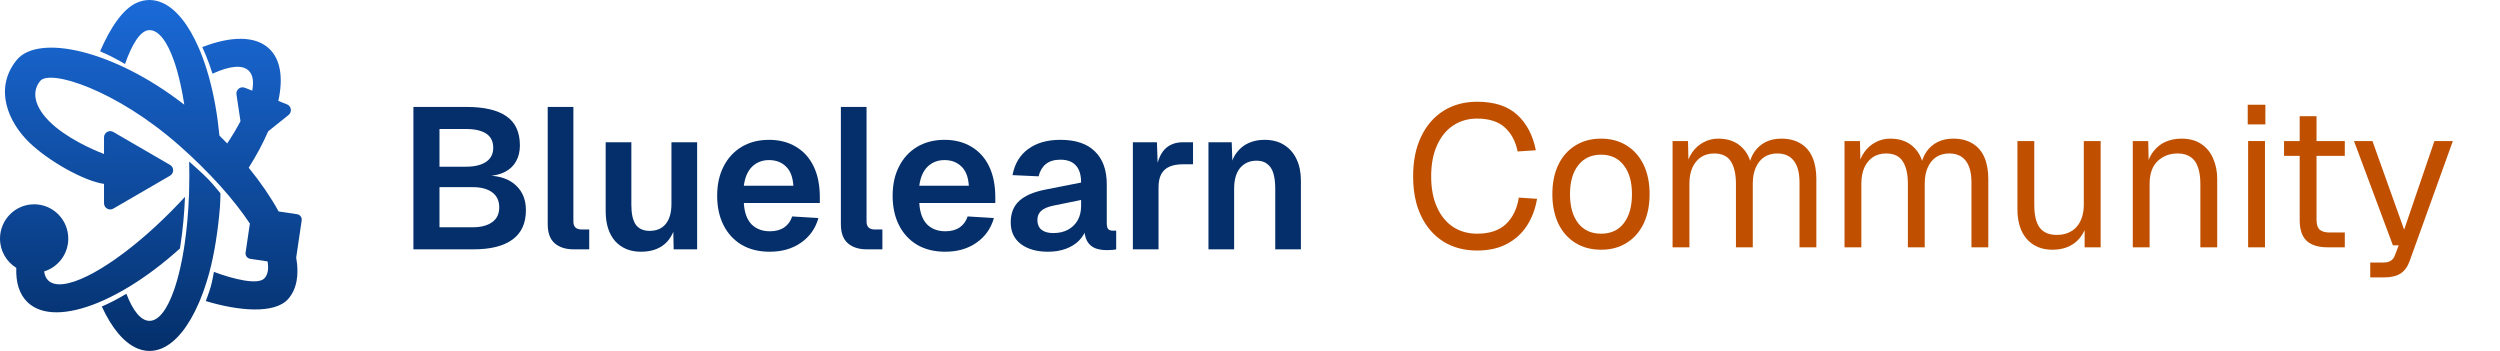
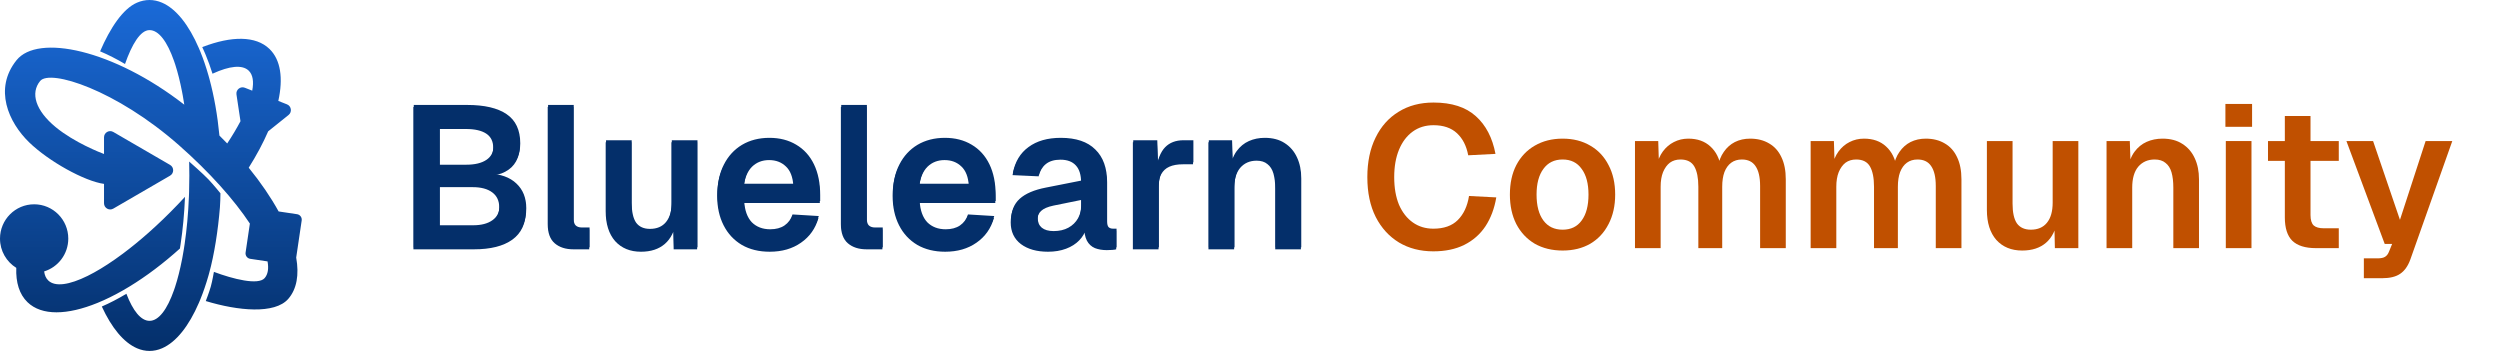
<svg xmlns="http://www.w3.org/2000/svg" width="748" height="105" viewBox="0 0 748 105" fill="none">
-   <path d="M441.945 74.96C438.145 74.96 434.805 74.08 431.925 72.32C429.045 70.52 426.805 67.96 425.205 64.64C423.605 61.32 422.805 57.36 422.805 52.76C422.805 48.16 423.605 44.2 425.205 40.88C426.805 37.52 429.045 34.94 431.925 33.14C434.805 31.34 438.145 30.44 441.945 30.44C447.105 30.44 451.105 31.74 453.945 34.34C456.785 36.94 458.645 40.48 459.525 44.96L454.065 45.32C453.465 42.28 452.185 39.88 450.225 38.12C448.265 36.36 445.505 35.48 441.945 35.48C439.225 35.48 436.825 36.18 434.745 37.58C432.705 38.94 431.105 40.92 429.945 43.52C428.785 46.08 428.205 49.16 428.205 52.76C428.205 56.36 428.785 59.44 429.945 62C431.105 64.56 432.705 66.52 434.745 67.88C436.825 69.24 439.225 69.92 441.945 69.92C445.665 69.92 448.545 68.96 450.585 67.04C452.625 65.08 453.905 62.44 454.425 59.12L459.885 59.48C459.365 62.56 458.345 65.26 456.825 67.58C455.305 69.9 453.285 71.72 450.765 73.04C448.285 74.32 445.345 74.96 441.945 74.96Z" fill="#C05000" />
-   <path d="M479.044 74.72C476.124 74.72 473.564 74.04 471.364 72.68C469.164 71.32 467.464 69.4 466.264 66.92C465.064 64.4 464.464 61.46 464.464 58.1C464.464 54.7 465.064 51.76 466.264 49.28C467.464 46.8 469.164 44.88 471.364 43.52C473.564 42.16 476.124 41.48 479.044 41.48C481.964 41.48 484.504 42.16 486.664 43.52C488.864 44.88 490.564 46.8 491.764 49.28C492.964 51.76 493.564 54.7 493.564 58.1C493.564 61.46 492.964 64.4 491.764 66.92C490.564 69.4 488.864 71.32 486.664 72.68C484.504 74.04 481.964 74.72 479.044 74.72ZM479.044 69.92C481.964 69.92 484.224 68.88 485.824 66.8C487.464 64.68 488.284 61.78 488.284 58.1C488.284 54.42 487.464 51.54 485.824 49.46C484.224 47.34 481.964 46.28 479.044 46.28C476.124 46.28 473.844 47.34 472.204 49.46C470.564 51.54 469.744 54.42 469.744 58.1C469.744 61.78 470.564 64.68 472.204 66.8C473.844 68.88 476.124 69.92 479.044 69.92Z" fill="#C05000" />
-   <path d="M500.433 74V42.2H505.053L505.233 50.24L504.513 50C504.873 48.24 505.493 46.74 506.373 45.5C507.293 44.22 508.413 43.24 509.733 42.56C511.053 41.84 512.513 41.48 514.113 41.48C516.873 41.48 519.113 42.24 520.833 43.76C522.593 45.28 523.693 47.4 524.133 50.12L523.173 50.06C523.493 48.22 524.073 46.68 524.913 45.44C525.793 44.16 526.913 43.18 528.273 42.5C529.633 41.82 531.193 41.48 532.953 41.48C535.233 41.48 537.153 41.96 538.713 42.92C540.273 43.84 541.453 45.2 542.253 47C543.053 48.8 543.453 50.98 543.453 53.54V74H538.413V54.62C538.413 51.74 537.853 49.58 536.733 48.14C535.613 46.66 533.953 45.92 531.753 45.92C530.273 45.92 528.973 46.28 527.853 47C526.773 47.72 525.933 48.76 525.333 50.12C524.733 51.44 524.433 53.06 524.433 54.98V74H519.393V54.98C519.393 52.14 518.893 49.92 517.893 48.32C516.893 46.72 515.213 45.92 512.853 45.92C511.373 45.92 510.073 46.28 508.953 47C507.873 47.72 507.013 48.76 506.373 50.12C505.773 51.48 505.473 53.1 505.473 54.98V74H500.433Z" fill="#C05000" />
-   <path d="M551.878 74V42.2H556.498L556.678 50.24L555.958 50C556.318 48.24 556.938 46.74 557.818 45.5C558.738 44.22 559.858 43.24 561.178 42.56C562.498 41.84 563.958 41.48 565.558 41.48C568.318 41.48 570.558 42.24 572.278 43.76C574.038 45.28 575.138 47.4 575.578 50.12L574.618 50.06C574.938 48.22 575.518 46.68 576.358 45.44C577.238 44.16 578.358 43.18 579.718 42.5C581.078 41.82 582.638 41.48 584.398 41.48C586.678 41.48 588.598 41.96 590.158 42.92C591.718 43.84 592.898 45.2 593.698 47C594.498 48.8 594.898 50.98 594.898 53.54V74H589.858V54.62C589.858 51.74 589.298 49.58 588.178 48.14C587.058 46.66 585.398 45.92 583.198 45.92C581.718 45.92 580.418 46.28 579.298 47C578.218 47.72 577.378 48.76 576.778 50.12C576.178 51.44 575.878 53.06 575.878 54.98V74H570.838V54.98C570.838 52.14 570.338 49.92 569.338 48.32C568.338 46.72 566.658 45.92 564.298 45.92C562.818 45.92 561.518 46.28 560.398 47C559.318 47.72 558.458 48.76 557.818 50.12C557.218 51.48 556.918 53.1 556.918 54.98V74H551.878Z" fill="#C05000" />
-   <path d="M614.056 74.72C610.896 74.72 608.356 73.66 606.436 71.54C604.556 69.38 603.616 66.42 603.616 62.66V42.2H608.656V61.28C608.656 64.36 609.196 66.64 610.276 68.12C611.396 69.56 613.096 70.28 615.376 70.28C617.896 70.28 619.876 69.48 621.316 67.88C622.756 66.24 623.476 64 623.476 61.16V42.2H628.516V74H623.716V66.14L624.496 66.56C623.856 69.16 622.636 71.18 620.836 72.62C619.036 74.02 616.776 74.72 614.056 74.72Z" fill="#C05000" />
-   <path d="M638.128 74V42.2H642.748L642.928 50.3L642.328 49.76C642.728 47.88 643.428 46.34 644.428 45.14C645.428 43.9 646.628 42.98 648.028 42.38C649.468 41.78 651.008 41.48 652.648 41.48C655.088 41.48 657.088 42.02 658.648 43.1C660.248 44.18 661.428 45.64 662.188 47.48C662.988 49.28 663.388 51.3 663.388 53.54V74H658.348V54.98C658.348 53.02 658.108 51.38 657.628 50.06C657.188 48.7 656.468 47.68 655.468 47C654.468 46.28 653.168 45.92 651.568 45.92C649.128 45.92 647.108 46.7 645.508 48.26C643.948 49.78 643.168 52.02 643.168 54.98V74H638.128Z" fill="#C05000" />
-   <path d="M672.64 74V42.2H677.68V74H672.64ZM672.52 37.22V31.34H677.8V37.22H672.52Z" fill="#C05000" />
-   <path d="M696.526 74C693.646 74 691.506 73.34 690.106 72.02C688.746 70.7 688.066 68.64 688.066 65.84V34.76H693.106V65.72C693.106 67.16 693.426 68.16 694.066 68.72C694.706 69.28 695.686 69.56 697.006 69.56H701.566V74H696.526ZM683.386 46.64V42.2H701.566V46.64H683.386Z" fill="#C05000" />
-   <path d="M709.176 83V78.56H712.836C713.956 78.56 714.776 78.38 715.296 78.02C715.856 77.7 716.276 77.16 716.556 76.4L717.696 73.4H715.956L704.316 42.2H709.836L719.316 68.72L728.376 42.2H733.896L720.996 78.02C720.396 79.74 719.496 81 718.296 81.8C717.096 82.6 715.436 83 713.316 83H709.176Z" fill="#C05000" />
  <path d="M123.695 74.597V31.997H139.655C144.855 31.997 148.795 32.917 151.475 34.757C154.195 36.597 155.555 39.517 155.555 43.517C155.555 45.317 155.175 46.897 154.415 48.257C153.695 49.577 152.615 50.617 151.175 51.377C149.775 52.137 148.075 52.557 146.075 52.637L146.015 52.517C149.655 52.637 152.455 53.637 154.415 55.517C156.375 57.357 157.355 59.817 157.355 62.897C157.355 66.817 155.995 69.757 153.275 71.717C150.595 73.637 146.775 74.597 141.815 74.597H123.695ZM131.495 67.997H141.455C143.895 67.997 145.815 67.497 147.215 66.497C148.655 65.497 149.375 64.017 149.375 62.057C149.375 60.097 148.675 58.597 147.275 57.557C145.875 56.517 143.935 55.997 141.455 55.997H131.495V67.997ZM131.495 49.877H139.415C141.975 49.877 143.975 49.397 145.415 48.437C146.855 47.477 147.575 46.077 147.575 44.237C147.575 42.317 146.875 40.897 145.475 39.977C144.075 39.057 142.055 38.597 139.415 38.597H131.495V49.877Z" fill="#042F6A" />
  <path d="M171.556 74.597C169.236 74.597 167.376 73.997 165.976 72.797C164.576 71.597 163.876 69.677 163.876 67.037V31.997H171.556V66.257C171.556 67.057 171.756 67.657 172.156 68.057C172.596 68.457 173.196 68.657 173.956 68.657H176.296V74.597H171.556Z" fill="#042F6A" />
  <path d="M191.78 75.317C188.54 75.317 185.96 74.257 184.04 72.137C182.16 69.977 181.22 66.997 181.22 63.197V42.557H188.9V61.277C188.9 63.957 189.34 65.937 190.22 67.217C191.14 68.457 192.52 69.077 194.36 69.077C196.44 69.077 198.04 68.397 199.16 67.037C200.32 65.637 200.9 63.617 200.9 60.977V42.557H208.58V74.597H201.56L201.38 65.777L202.34 66.077C201.86 69.117 200.72 71.417 198.92 72.977C197.12 74.537 194.74 75.317 191.78 75.317Z" fill="#042F6A" />
  <path d="M230.294 75.317C227.094 75.317 224.314 74.637 221.954 73.277C219.594 71.877 217.774 69.917 216.494 67.397C215.214 64.877 214.574 61.937 214.574 58.577C214.574 55.217 215.214 52.297 216.494 49.817C217.774 47.297 219.574 45.337 221.894 43.937C224.254 42.537 226.994 41.837 230.114 41.837C233.154 41.837 235.814 42.517 238.094 43.877C240.414 45.237 242.194 47.197 243.434 49.757C244.674 52.317 245.294 55.397 245.294 58.997V60.737H222.554C222.714 63.537 223.474 65.657 224.834 67.097C226.234 68.497 228.074 69.197 230.354 69.197C232.074 69.197 233.494 68.817 234.614 68.057C235.774 67.257 236.574 66.157 237.014 64.757L244.874 65.237C243.994 68.357 242.254 70.817 239.654 72.617C237.094 74.417 233.974 75.317 230.294 75.317ZM222.554 55.577H237.374C237.214 52.977 236.474 51.057 235.154 49.817C233.834 48.537 232.154 47.897 230.114 47.897C228.074 47.897 226.374 48.557 225.014 49.877C223.694 51.197 222.874 53.097 222.554 55.577Z" fill="#042F6A" />
  <path d="M259.271 74.597C256.951 74.597 255.091 73.997 253.691 72.797C252.291 71.597 251.591 69.677 251.591 67.037V31.997H259.271V66.257C259.271 67.057 259.471 67.657 259.871 68.057C260.311 68.457 260.911 68.657 261.671 68.657H264.011V74.597H259.271Z" fill="#042F6A" />
  <path d="M282.794 75.317C279.594 75.317 276.814 74.637 274.454 73.277C272.094 71.877 270.274 69.917 268.994 67.397C267.714 64.877 267.074 61.937 267.074 58.577C267.074 55.217 267.714 52.297 268.994 49.817C270.274 47.297 272.074 45.337 274.394 43.937C276.754 42.537 279.494 41.837 282.614 41.837C285.654 41.837 288.314 42.517 290.594 43.877C292.914 45.237 294.694 47.197 295.934 49.757C297.174 52.317 297.794 55.397 297.794 58.997V60.737H275.054C275.214 63.537 275.974 65.657 277.334 67.097C278.734 68.497 280.574 69.197 282.854 69.197C284.574 69.197 285.994 68.817 287.114 68.057C288.274 67.257 289.074 66.157 289.514 64.757L297.374 65.237C296.494 68.357 294.754 70.817 292.154 72.617C289.594 74.417 286.474 75.317 282.794 75.317ZM275.054 55.577H289.874C289.714 52.977 288.974 51.057 287.654 49.817C286.334 48.537 284.654 47.897 282.614 47.897C280.574 47.897 278.874 48.557 277.514 49.877C276.194 51.197 275.374 53.097 275.054 55.577Z" fill="#042F6A" />
  <path d="M313.566 75.317C310.206 75.317 307.506 74.557 305.466 73.037C303.426 71.477 302.406 69.317 302.406 66.557C302.406 63.797 303.266 61.637 304.986 60.077C306.706 58.517 309.326 57.397 312.846 56.717L323.466 54.617C323.466 52.337 322.946 50.637 321.906 49.517C320.866 48.357 319.326 47.777 317.286 47.777C315.446 47.777 313.986 48.217 312.906 49.097C311.866 49.937 311.146 51.157 310.746 52.757L302.946 52.397C303.586 48.997 305.146 46.397 307.626 44.597C310.106 42.757 313.326 41.837 317.286 41.837C321.846 41.837 325.286 42.997 327.606 45.317C329.966 47.597 331.146 50.877 331.146 55.157V66.797C331.146 67.637 331.286 68.217 331.566 68.537C331.886 68.857 332.346 69.017 332.946 69.017H333.966V74.597C333.726 74.677 333.326 74.737 332.766 74.777C332.246 74.817 331.706 74.837 331.146 74.837C329.826 74.837 328.646 74.637 327.606 74.237C326.566 73.797 325.766 73.057 325.206 72.017C324.646 70.937 324.366 69.477 324.366 67.637L325.026 68.117C324.706 69.517 324.006 70.777 322.926 71.897C321.886 72.977 320.566 73.817 318.966 74.417C317.366 75.017 315.566 75.317 313.566 75.317ZM315.126 69.737C316.846 69.737 318.326 69.397 319.566 68.717C320.806 68.037 321.766 67.097 322.446 65.897C323.126 64.697 323.466 63.277 323.466 61.637V59.837L315.186 61.517C313.466 61.877 312.226 62.417 311.466 63.137C310.746 63.817 310.386 64.717 310.386 65.837C310.386 67.077 310.786 68.037 311.586 68.717C312.426 69.397 313.606 69.737 315.126 69.737Z" fill="#042F6A" />
  <path d="M338.954 74.597V42.557H346.154L346.454 51.437L345.794 51.317C346.274 48.237 347.174 46.017 348.494 44.657C349.854 43.257 351.694 42.557 354.014 42.557H356.954V49.157H353.954C352.314 49.157 350.954 49.397 349.874 49.877C348.794 50.357 347.974 51.117 347.414 52.157C346.894 53.157 346.634 54.477 346.634 56.117V74.597H338.954Z" fill="#042F6A" />
  <path d="M361.571 74.597V42.557H368.531L368.831 51.557L367.931 51.197C368.251 48.957 368.911 47.157 369.911 45.797C370.911 44.437 372.131 43.437 373.571 42.797C375.011 42.157 376.591 41.837 378.311 41.837C380.671 41.837 382.651 42.357 384.251 43.397C385.891 44.437 387.131 45.877 387.971 47.717C388.811 49.517 389.231 51.617 389.231 54.017V74.597H381.551V56.477C381.551 54.677 381.371 53.157 381.011 51.917C380.651 50.677 380.051 49.737 379.211 49.097C378.411 48.417 377.331 48.077 375.971 48.077C373.931 48.077 372.291 48.797 371.051 50.237C369.851 51.677 369.251 53.757 369.251 56.477V74.597H361.571Z" fill="#042F6A" />
-   <path d="M56.595 48.336C56.595 48.336 60.736 51.958 62.361 53.669C63.975 55.368 65.93 57.808 65.957 57.842C65.942 58.072 65.927 59.701 65.911 59.933C65.876 60.432 65.839 61.552 65.799 62.047C65.237 68.935 64.122 76.117 62.573 81.748C62.504 81.999 62.435 82.249 62.364 82.496C61.652 84.992 60.853 87.33 59.978 89.483C59.828 89.854 59.675 90.22 59.52 90.579C56.527 97.526 52.715 102.388 48.477 104.208C47.264 104.729 46.015 105.001 44.741 105.001C43.467 105.001 42.218 104.728 41.005 104.207C37.001 102.487 33.377 98.053 30.464 91.711C32.834 90.684 35.299 89.406 37.818 87.897C39.77 92.993 42.16 95.995 44.74 95.995C47.502 95.995 50.046 92.556 52.066 86.789C52.181 86.463 52.293 86.128 52.404 85.787C53.185 83.386 53.881 80.626 54.472 77.576C54.513 77.365 54.553 77.152 54.593 76.939C54.736 76.17 54.872 75.383 55.002 74.58C55.086 74.059 55.169 73.53 55.247 72.995C55.882 68.664 56.321 63.896 56.523 58.847C56.542 58.38 56.56 57.91 56.574 57.438C56.624 55.818 56.65 54.171 56.649 52.502C56.649 51.097 56.631 49.707 56.595 48.336ZM55.355 58.885C55.147 63.934 54.693 68.703 54.038 73.034C53.971 73.479 53.901 73.92 53.83 74.356C53.25 74.878 52.669 75.392 52.087 75.895C49.538 78.102 46.973 80.127 44.429 81.953C41.877 83.784 39.346 85.417 36.868 86.836C34.229 88.347 31.651 89.617 29.177 90.627C20.148 94.31 12.492 94.531 8.23 90.419C5.776 88.051 4.708 84.493 4.87 80.141C1.949 78.334 0 75.092 0 71.392C0 65.721 4.574 61.124 10.216 61.124C15.857 61.124 20.431 65.721 20.431 71.392C20.43 76.014 17.39 79.922 13.209 81.208C13.353 82.344 13.756 83.26 14.44 83.919C16.496 85.903 20.76 85.249 26.241 82.538C28.735 81.305 31.481 79.646 34.385 77.616C35.168 77.069 35.964 76.494 36.769 75.894C39.247 74.044 41.819 71.949 44.428 69.64C47.36 67.044 50.34 64.178 53.294 61.086C53.994 60.353 54.681 59.619 55.355 58.885ZM44.73 4.74471e-08C46.005 0 47.253 0.273 48.467 0.794C52.705 2.615 56.517 7.478 59.512 14.426C59.675 14.803 59.836 15.187 59.994 15.577C60.86 17.715 61.652 20.035 62.358 22.51C62.47 22.901 62.579 23.297 62.687 23.695C64.054 28.774 65.071 34.467 65.652 40.566C66.447 41.349 67.224 42.135 67.983 42.924C69.52 40.598 70.85 38.363 71.954 36.264L70.751 28.259C70.538 26.845 71.928 25.729 73.253 26.251L75.466 27.123C75.973 24.418 75.664 22.346 74.411 21.137C72.492 19.285 68.65 19.732 63.69 22.004C63.654 22.02 63.617 22.036 63.581 22.053C62.952 20.046 62.265 18.149 61.524 16.376C61.361 15.986 61.195 15.601 61.027 15.224C60.858 14.842 60.685 14.465 60.511 14.096C60.58 14.069 60.65 14.042 60.72 14.016C69.292 10.735 76.524 10.685 80.62 14.637C84.007 17.905 84.759 23.438 83.272 30.198L85.862 31.22C87.187 31.742 87.453 33.509 86.341 34.401L80.238 39.295C78.722 42.789 76.771 46.451 74.418 50.178C78.023 54.61 81.032 59.031 83.364 63.264L88.883 64.088C89.779 64.222 90.398 65.06 90.265 65.961L88.623 77.064C89.526 82.178 88.819 86.475 86.244 89.43C82.205 94.065 71.206 93.008 61.57 90.072C61.578 90.052 62.589 87.447 63.062 85.769C63.552 84.032 63.999 81.355 64.001 81.345C69.705 83.49 77.27 85.4 79.179 83.21C80.176 82.065 80.437 80.355 80.051 78.212L74.862 77.438C73.966 77.304 73.348 76.465 73.481 75.564L74.762 66.893C70.09 59.826 62.679 51.487 53.537 43.441C34.704 26.866 14.975 20.632 12.014 24.23C9.053 27.83 10.602 33.041 16.639 38.02C22.271 42.664 30.098 45.693 31.122 46.078V41.092C31.122 39.662 32.662 38.767 33.895 39.482L50.887 49.343C52.119 50.058 52.119 51.846 50.887 52.56L33.895 62.421C32.662 63.136 31.122 62.241 31.122 60.812V55.02C25.307 54.221 14.628 48.304 8.745 42.607C2.534 36.593 -1.936 26.584 4.947 18.012C11.309 10.089 33.814 14.767 55.136 31.318C54.995 30.398 54.848 29.497 54.69 28.619C54.617 28.218 54.542 27.82 54.466 27.428C53.885 24.431 53.204 21.713 52.44 19.342C52.315 18.957 52.188 18.581 52.06 18.215C50.038 12.447 47.493 9.007 44.731 9.007C41.969 9.007 39.426 13.379 37.405 19.146C34.848 17.635 32.349 16.366 29.951 15.356C32.945 8.409 36.756 2.613 40.994 0.793C42.207 0.272 43.456 -0 44.73 4.74471e-08Z" fill="url(#paint0_linear_381_2275)" />
+   <path d="M56.595 48.336C56.595 48.336 60.736 51.958 62.361 53.669C63.975 55.368 65.93 57.808 65.957 57.842C65.942 58.072 65.927 59.701 65.911 59.933C65.876 60.432 65.839 61.552 65.799 62.047C65.237 68.935 64.122 76.117 62.573 81.748C62.504 81.999 62.435 82.249 62.364 82.496C61.652 84.992 60.853 87.33 59.978 89.483C59.828 89.854 59.675 90.22 59.52 90.579C56.527 97.526 52.715 102.388 48.477 104.208C47.264 104.729 46.015 105.001 44.741 105.001C43.467 105.001 42.218 104.728 41.005 104.207C37.001 102.487 33.377 98.053 30.464 91.711C32.834 90.684 35.299 89.406 37.818 87.897C39.77 92.993 42.16 95.995 44.74 95.995C47.502 95.995 50.046 92.556 52.066 86.789C52.181 86.463 52.293 86.128 52.404 85.787C53.185 83.386 53.881 80.626 54.472 77.576C54.513 77.365 54.553 77.152 54.593 76.939C54.736 76.17 54.872 75.383 55.002 74.58C55.086 74.059 55.169 73.53 55.247 72.995C55.882 68.664 56.321 63.896 56.523 58.847C56.542 58.38 56.56 57.91 56.574 57.438C56.624 55.818 56.65 54.171 56.649 52.502C56.649 51.097 56.631 49.707 56.595 48.336ZM55.355 58.885C55.147 63.934 54.693 68.703 54.038 73.034C53.971 73.479 53.901 73.92 53.83 74.356C53.25 74.878 52.669 75.392 52.087 75.895C49.538 78.102 46.973 80.127 44.429 81.953C41.877 83.784 39.346 85.417 36.868 86.836C34.229 88.347 31.651 89.617 29.177 90.627C20.148 94.31 12.492 94.531 8.23 90.419C5.776 88.051 4.708 84.493 4.87 80.141C1.949 78.334 0 75.092 0 71.392C0 65.721 4.574 61.124 10.216 61.124C15.857 61.124 20.431 65.721 20.431 71.392C20.43 76.014 17.39 79.922 13.209 81.208C13.353 82.344 13.756 83.26 14.44 83.919C16.496 85.903 20.76 85.249 26.241 82.538C28.735 81.305 31.481 79.646 34.385 77.616C35.168 77.069 35.964 76.494 36.769 75.894C39.247 74.044 41.819 71.949 44.428 69.64C47.36 67.044 50.34 64.178 53.294 61.086C53.994 60.353 54.681 59.619 55.355 58.885ZM44.73 0C46.005 0 47.253 0.273 48.467 0.794C52.705 2.615 56.517 7.478 59.512 14.426C59.675 14.803 59.836 15.187 59.994 15.577C60.86 17.715 61.652 20.035 62.358 22.51C62.47 22.901 62.579 23.297 62.687 23.695C64.054 28.774 65.071 34.467 65.652 40.566C66.447 41.349 67.224 42.135 67.983 42.924C69.52 40.598 70.85 38.363 71.954 36.264L70.751 28.259C70.538 26.845 71.928 25.729 73.253 26.251L75.466 27.123C75.973 24.418 75.664 22.346 74.411 21.137C72.492 19.285 68.65 19.732 63.69 22.004C63.654 22.02 63.617 22.036 63.581 22.053C62.952 20.046 62.265 18.149 61.524 16.376C61.361 15.986 61.195 15.601 61.027 15.224C60.858 14.842 60.685 14.465 60.511 14.096C60.58 14.069 60.65 14.042 60.72 14.016C69.292 10.735 76.524 10.685 80.62 14.637C84.007 17.905 84.759 23.438 83.272 30.198L85.862 31.22C87.187 31.742 87.453 33.509 86.341 34.401L80.238 39.295C78.722 42.789 76.771 46.451 74.418 50.178C78.023 54.61 81.032 59.031 83.364 63.264L88.883 64.088C89.779 64.222 90.398 65.06 90.265 65.961L88.623 77.064C89.526 82.178 88.819 86.475 86.244 89.43C82.205 94.065 71.206 93.008 61.57 90.072C61.578 90.052 62.589 87.447 63.062 85.769C63.552 84.032 63.999 81.355 64.001 81.345C69.705 83.49 77.27 85.4 79.179 83.21C80.176 82.065 80.437 80.355 80.051 78.212L74.862 77.438C73.966 77.304 73.348 76.465 73.481 75.564L74.762 66.893C70.09 59.826 62.679 51.487 53.537 43.441C34.704 26.866 14.975 20.632 12.014 24.23C9.053 27.83 10.602 33.041 16.639 38.02C22.271 42.664 30.098 45.693 31.122 46.078V41.092C31.122 39.662 32.662 38.767 33.895 39.482L50.887 49.343C52.119 50.058 52.119 51.846 50.887 52.56L33.895 62.421C32.662 63.136 31.122 62.241 31.122 60.812V55.02C25.307 54.221 14.628 48.304 8.745 42.607C2.534 36.593 -1.936 26.584 4.947 18.012C11.309 10.089 33.814 14.767 55.136 31.318C54.995 30.398 54.848 29.497 54.69 28.619C54.617 28.218 54.542 27.82 54.466 27.428C53.885 24.431 53.204 21.713 52.44 19.342C52.315 18.957 52.188 18.581 52.06 18.215C50.038 12.447 47.493 9.007 44.731 9.007C41.969 9.007 39.426 13.379 37.405 19.146C34.848 17.635 32.349 16.366 29.951 15.356C32.945 8.409 36.756 2.613 40.994 0.793C42.207 0.272 43.456 -0 44.73 0Z" fill="url(#paint0_linear_381_2275)" />
+   <path d="M428.848 75.201C424.968 75.201 421.548 74.321 418.588 72.561C415.628 70.761 413.308 68.221 411.628 64.941C409.948 61.621 409.108 57.641 409.108 53.001C409.108 48.441 409.928 44.501 411.568 41.181C413.208 37.821 415.508 35.241 418.468 33.441C421.428 31.601 424.908 30.681 428.908 30.681C434.348 30.681 438.568 32.041 441.568 34.761C444.568 37.441 446.528 41.201 447.448 46.041L439.288 46.461C438.768 43.661 437.648 41.461 435.928 39.861C434.208 38.261 431.868 37.461 428.908 37.461C426.508 37.461 424.428 38.101 422.668 39.381C420.908 40.661 419.548 42.461 418.588 44.781C417.628 47.101 417.148 49.841 417.148 53.001C417.148 56.201 417.628 58.961 418.588 61.281C419.588 63.561 420.968 65.321 422.728 66.561C424.488 67.801 426.528 68.421 428.848 68.421C432.008 68.421 434.448 67.561 436.168 65.841C437.928 64.081 439.048 61.681 439.528 58.641L447.688 59.061C447.128 62.381 446.048 65.261 444.448 67.701C442.848 70.101 440.728 71.961 438.088 73.281C435.488 74.561 432.408 75.201 428.848 75.201Z" fill="#C05000" />
+   <path d="M467.539 74.961C464.379 74.961 461.599 74.281 459.199 72.921C456.839 71.521 454.999 69.561 453.679 67.041C452.399 64.521 451.759 61.581 451.759 58.221C451.759 54.821 452.399 51.881 453.679 49.401C454.999 46.881 456.839 44.941 459.199 43.581C461.599 42.181 464.379 41.481 467.539 41.481C470.699 41.481 473.459 42.181 475.819 43.581C478.179 44.941 479.999 46.881 481.279 49.401C482.599 51.881 483.259 54.821 483.259 58.221C483.259 61.581 482.599 64.521 481.279 67.041C479.999 69.561 478.179 71.521 475.819 72.921C473.459 74.281 470.699 74.961 467.539 74.961ZM467.539 68.721C470.019 68.721 471.919 67.801 473.239 65.961C474.599 64.121 475.279 61.541 475.279 58.221C475.279 54.941 474.599 52.381 473.239 50.541C471.919 48.661 470.019 47.721 467.539 47.721C465.059 47.721 463.139 48.661 461.779 50.541C460.419 52.381 459.739 54.941 459.739 58.221C459.739 61.541 460.419 64.121 461.779 65.961C463.139 67.801 465.059 68.721 467.539 68.721Z" fill="#C05000" />
+   <path d="M489.185 74.241V42.201H496.145L496.385 50.061L495.665 49.701C496.025 47.981 496.645 46.521 497.525 45.321C498.445 44.081 499.545 43.141 500.825 42.501C502.145 41.821 503.585 41.481 505.145 41.481C507.865 41.481 510.065 42.261 511.745 43.821C513.425 45.341 514.485 47.441 514.925 50.121H513.905C514.265 48.241 514.885 46.681 515.765 45.441C516.645 44.161 517.745 43.181 519.065 42.501C520.425 41.821 521.945 41.481 523.625 41.481C525.825 41.481 527.725 41.961 529.325 42.921C530.925 43.841 532.145 45.201 532.985 47.001C533.865 48.801 534.305 51.021 534.305 53.661V74.241H526.625V55.641C526.625 53.001 526.165 51.021 525.245 49.701C524.365 48.381 523.005 47.721 521.165 47.721C519.925 47.721 518.865 48.041 517.985 48.681C517.105 49.321 516.425 50.261 515.945 51.501C515.505 52.701 515.285 54.161 515.285 55.881V74.241H508.145V55.881C508.145 53.241 507.745 51.221 506.945 49.821C506.145 48.421 504.765 47.721 502.805 47.721C501.565 47.721 500.505 48.041 499.625 48.681C498.785 49.321 498.105 50.261 497.585 51.501C497.105 52.701 496.865 54.161 496.865 55.881V74.241H489.185Z" fill="#C05000" />
+   <path d="M541.744 74.241V42.201H548.704L548.944 50.061L548.224 49.701C548.584 47.981 549.204 46.521 550.084 45.321C551.004 44.081 552.104 43.141 553.384 42.501C554.704 41.821 556.144 41.481 557.704 41.481C560.424 41.481 562.624 42.261 564.304 43.821C565.984 45.341 567.044 47.441 567.484 50.121H566.464C566.824 48.241 567.444 46.681 568.324 45.441C569.204 44.161 570.304 43.181 571.624 42.501C572.984 41.821 574.504 41.481 576.184 41.481C578.384 41.481 580.284 41.961 581.884 42.921C583.484 43.841 584.704 45.201 585.544 47.001C586.424 48.801 586.864 51.021 586.864 53.661V74.241H579.184V55.641C579.184 53.001 578.724 51.021 577.804 49.701C576.924 48.381 575.564 47.721 573.724 47.721C572.484 47.721 571.424 48.041 570.544 48.681C569.664 49.321 568.984 50.261 568.504 51.501C568.064 52.701 567.844 54.161 567.844 55.881V74.241H560.704V55.881C560.704 53.241 560.304 51.221 559.504 49.821C558.704 48.421 557.324 47.721 555.364 47.721C554.124 47.721 553.064 48.041 552.184 48.681C551.344 49.321 550.664 50.261 550.144 51.501C549.664 52.701 549.424 54.161 549.424 55.881V74.241H541.744Z" fill="#C05000" />
+   <path d="M605.038 74.961C601.798 74.961 599.218 73.901 597.298 71.781C595.418 69.621 594.478 66.641 594.478 62.841V42.201H602.158V60.921C602.158 63.601 602.598 65.581 603.478 66.861C604.398 68.101 605.778 68.721 607.618 68.721C609.698 68.721 611.298 68.041 612.418 66.681C613.578 65.281 614.158 63.261 614.158 60.621V42.201H621.838V74.241H614.818L614.638 65.421L615.598 65.721C615.118 68.761 613.978 71.061 612.178 72.621C610.378 74.181 607.998 74.961 605.038 74.961Z" fill="#C05000" />
+   <path d="M630.279 74.241V42.201H637.239L637.539 51.201L636.639 50.841C636.959 48.601 637.619 46.801 638.619 45.441C639.619 44.081 640.839 43.081 642.279 42.441C643.719 41.801 645.299 41.481 647.019 41.481C649.379 41.481 651.359 42.001 652.959 43.041C654.599 44.081 655.839 45.521 656.679 47.361C657.519 49.161 657.939 51.261 657.939 53.661V74.241H650.259V56.121C650.259 54.321 650.079 52.801 649.719 51.561C649.359 50.321 648.759 49.381 647.919 48.741C647.119 48.061 646.039 47.721 644.679 47.721C642.639 47.721 640.999 48.441 639.759 49.881C638.559 51.321 637.959 53.401 637.959 56.121V74.241H630.279Z" fill="#C05000" />
+   <path d="M665.963 74.241V42.201H673.643V74.241H665.963ZM665.843 37.941V31.101H673.823V37.941H665.843Z" fill="#C05000" />
+   <path d="M692.924 74.241C689.724 74.241 687.364 73.501 685.844 72.021C684.364 70.541 683.624 68.221 683.624 65.061V34.701H691.304V64.341C691.304 65.821 691.624 66.861 692.264 67.461C692.904 68.021 693.904 68.301 695.264 68.301H699.764V74.241H692.924ZM678.584 48.141V42.201H699.764V48.141H678.584Z" fill="#C05000" />
+   <path d="M707.266 83.241V77.301H711.346C712.386 77.301 713.146 77.141 713.626 76.821C714.146 76.501 714.546 75.961 714.826 75.201L715.726 72.981H713.506L702.046 42.201H710.026L718.066 65.781L725.746 42.201H733.726L721.186 77.601C720.466 79.601 719.446 81.041 718.126 81.921C716.846 82.801 715.046 83.241 712.726 83.241H707.266Z" fill="#C05000" />
+   <path d="M123.8 74V31.4H139.76C144.96 31.4 148.9 32.32 151.58 34.16C154.3 36 155.66 38.92 155.66 42.92C155.66 44.72 155.28 46.3 154.52 47.66C153.8 48.98 152.72 50.02 151.28 50.78C149.88 51.54 148.18 51.96 146.18 52.04L146.12 51.92C149.76 52.04 152.56 53.04 154.52 54.92C156.48 56.76 157.46 59.22 157.46 62.3C157.46 66.22 156.1 69.16 153.38 71.12C150.7 73.04 146.88 74 141.92 74H123.8ZM131.6 67.4H141.56C144 67.4 145.92 66.9 147.32 65.9C148.76 64.9 149.48 63.42 149.48 61.46C149.48 59.5 148.78 58 147.38 56.96C145.98 55.92 144.04 55.4 141.56 55.4H131.6V67.4ZM131.6 49.28H139.52C142.08 49.28 144.08 48.8 145.52 47.84C146.96 46.88 147.68 45.48 147.68 43.64C147.68 41.72 146.98 40.3 145.58 39.38C144.18 38.46 142.16 38 139.52 38H131.6V49.28ZM171.661 74C169.341 74 167.481 73.4 166.081 72.2C164.681 71 163.981 69.08 163.981 66.44V31.4H171.661V65.66C171.661 66.46 171.861 67.06 172.261 67.46C172.701 67.86 173.301 68.06 174.061 68.06H176.401V74H171.661ZM191.885 74.72C188.645 74.72 186.065 73.66 184.145 71.54C182.265 69.38 181.325 66.4 181.325 62.6V41.96H189.005V60.68C189.005 63.36 189.445 65.34 190.325 66.62C191.245 67.86 192.625 68.48 194.465 68.48C196.545 68.48 198.145 67.8 199.265 66.44C200.425 65.04 201.005 63.02 201.005 60.38V41.96H208.685V74H201.665L201.485 65.18L202.445 65.48C201.965 68.52 200.825 70.82 199.025 72.38C197.225 73.94 194.845 74.72 191.885 74.72ZM230.4 74.72C227.2 74.72 224.42 74.04 222.06 72.68C219.7 71.28 217.88 69.32 216.6 66.8C215.32 64.28 214.68 61.34 214.68 57.98C214.68 54.62 215.32 51.7 216.6 49.22C217.88 46.7 219.68 44.74 222 43.34C224.36 41.94 227.1 41.24 230.22 41.24C233.26 41.24 235.92 41.92 238.2 43.28C240.52 44.64 242.3 46.6 243.54 49.16C244.78 51.72 245.4 54.8 245.4 58.4V60.14H222.66C222.82 62.94 223.58 65.06 224.94 66.5C226.34 67.9 228.18 68.6 230.46 68.6C232.18 68.6 233.6 68.22 234.72 67.46C235.88 66.66 236.68 65.56 237.12 64.16L244.98 64.64C244.1 67.76 242.36 70.22 239.76 72.02C237.2 73.82 234.08 74.72 230.4 74.72ZM222.66 54.98H237.48C237.32 52.38 236.58 50.46 235.26 49.22C233.94 47.94 232.26 47.3 230.22 47.3C228.18 47.3 226.48 47.96 225.12 49.28C223.8 50.6 222.98 52.5 222.66 54.98ZM259.376 74C257.056 74 255.196 73.4 253.796 72.2C252.396 71 251.696 69.08 251.696 66.44V31.4H259.376V65.66C259.376 66.46 259.576 67.06 259.976 67.46C260.416 67.86 261.016 68.06 261.776 68.06H264.116V74H259.376ZM282.9 74.72C279.7 74.72 276.92 74.04 274.56 72.68C272.2 71.28 270.38 69.32 269.1 66.8C267.82 64.28 267.18 61.34 267.18 57.98C267.18 54.62 267.82 51.7 269.1 49.22C270.38 46.7 272.18 44.74 274.5 43.34C276.86 41.94 279.6 41.24 282.72 41.24C285.76 41.24 288.42 41.92 290.7 43.28C293.02 44.64 294.8 46.6 296.04 49.16C297.28 51.72 297.9 54.8 297.9 58.4V60.14H275.16C275.32 62.94 276.08 65.06 277.44 66.5C278.84 67.9 280.68 68.6 282.96 68.6C284.68 68.6 286.1 68.22 287.22 67.46C288.38 66.66 289.18 65.56 289.62 64.16L297.48 64.64C296.6 67.76 294.86 70.22 292.26 72.02C289.7 73.82 286.58 74.72 282.9 74.72ZM275.16 54.98H289.98C289.82 52.38 289.08 50.46 287.76 49.22C286.44 47.94 284.76 47.3 282.72 47.3C280.68 47.3 278.98 47.96 277.62 49.28C276.3 50.6 275.48 52.5 275.16 54.98ZM313.672 74.72C310.312 74.72 307.612 73.96 305.572 72.44C303.532 70.88 302.512 68.72 302.512 65.96C302.512 63.2 303.372 61.04 305.092 59.48C306.812 57.92 309.432 56.8 312.952 56.12L323.572 54.02C323.572 51.74 323.052 50.04 322.012 48.92C320.972 47.76 319.432 47.18 317.392 47.18C315.552 47.18 314.092 47.62 313.012 48.5C311.972 49.34 311.252 50.56 310.852 52.16L303.052 51.8C303.692 48.4 305.252 45.8 307.732 44C310.212 42.16 313.432 41.24 317.392 41.24C321.952 41.24 325.392 42.4 327.712 44.72C330.072 47 331.252 50.28 331.252 54.56V66.2C331.252 67.04 331.392 67.62 331.672 67.94C331.992 68.26 332.452 68.42 333.052 68.42H334.072V74C333.832 74.08 333.432 74.14 332.872 74.18C332.352 74.22 331.812 74.24 331.252 74.24C329.932 74.24 328.752 74.04 327.712 73.64C326.672 73.2 325.872 72.46 325.312 71.42C324.752 70.34 324.472 68.88 324.472 67.04L325.132 67.52C324.812 68.92 324.112 70.18 323.032 71.3C321.992 72.38 320.672 73.22 319.072 73.82C317.472 74.42 315.672 74.72 313.672 74.72ZM315.232 69.14C316.952 69.14 318.432 68.8 319.672 68.12C320.912 67.44 321.872 66.5 322.552 65.3C323.232 64.1 323.572 62.68 323.572 61.04V59.24L315.292 60.92C313.572 61.28 312.332 61.82 311.572 62.54C310.852 63.22 310.492 64.12 310.492 65.24C310.492 66.48 310.892 67.44 311.692 68.12C312.532 68.8 313.712 69.14 315.232 69.14ZM339.059 74V41.96H346.259L346.559 50.84L345.899 50.72C346.379 47.64 347.279 45.42 348.599 44.06C349.959 42.66 351.799 41.96 354.119 41.96H357.059V48.56H354.059C352.419 48.56 351.059 48.8 349.979 49.28C348.899 49.76 348.079 50.52 347.519 51.56C346.999 52.56 346.739 53.88 346.739 55.52V74H339.059ZM361.677 74V41.96H368.637L368.937 50.96L368.037 50.6C368.357 48.36 369.017 46.56 370.017 45.2C371.017 43.84 372.237 42.84 373.677 42.2C375.117 41.56 376.697 41.24 378.417 41.24C380.777 41.24 382.757 41.76 384.357 42.8C385.997 43.84 387.237 45.28 388.077 47.12C388.917 48.92 389.337 51.02 389.337 53.42V74H381.657V55.88C381.657 54.08 381.477 52.56 381.117 51.32C380.757 50.08 380.157 49.14 379.317 48.5C378.517 47.82 377.437 47.48 376.077 47.48C374.037 47.48 372.397 48.2 371.157 49.64C369.957 51.08 369.357 53.16 369.357 55.88V74H361.677Z" fill="#042F6A" />
  <defs>
    <linearGradient id="paint0_linear_381_2275" x1="45.141" y1="0" x2="45.141" y2="105.001" gradientUnits="userSpaceOnUse">
      <stop stop-color="#1A6AD8" />
      <stop offset="1" stop-color="#042F6A" />
    </linearGradient>
  </defs>
</svg>
